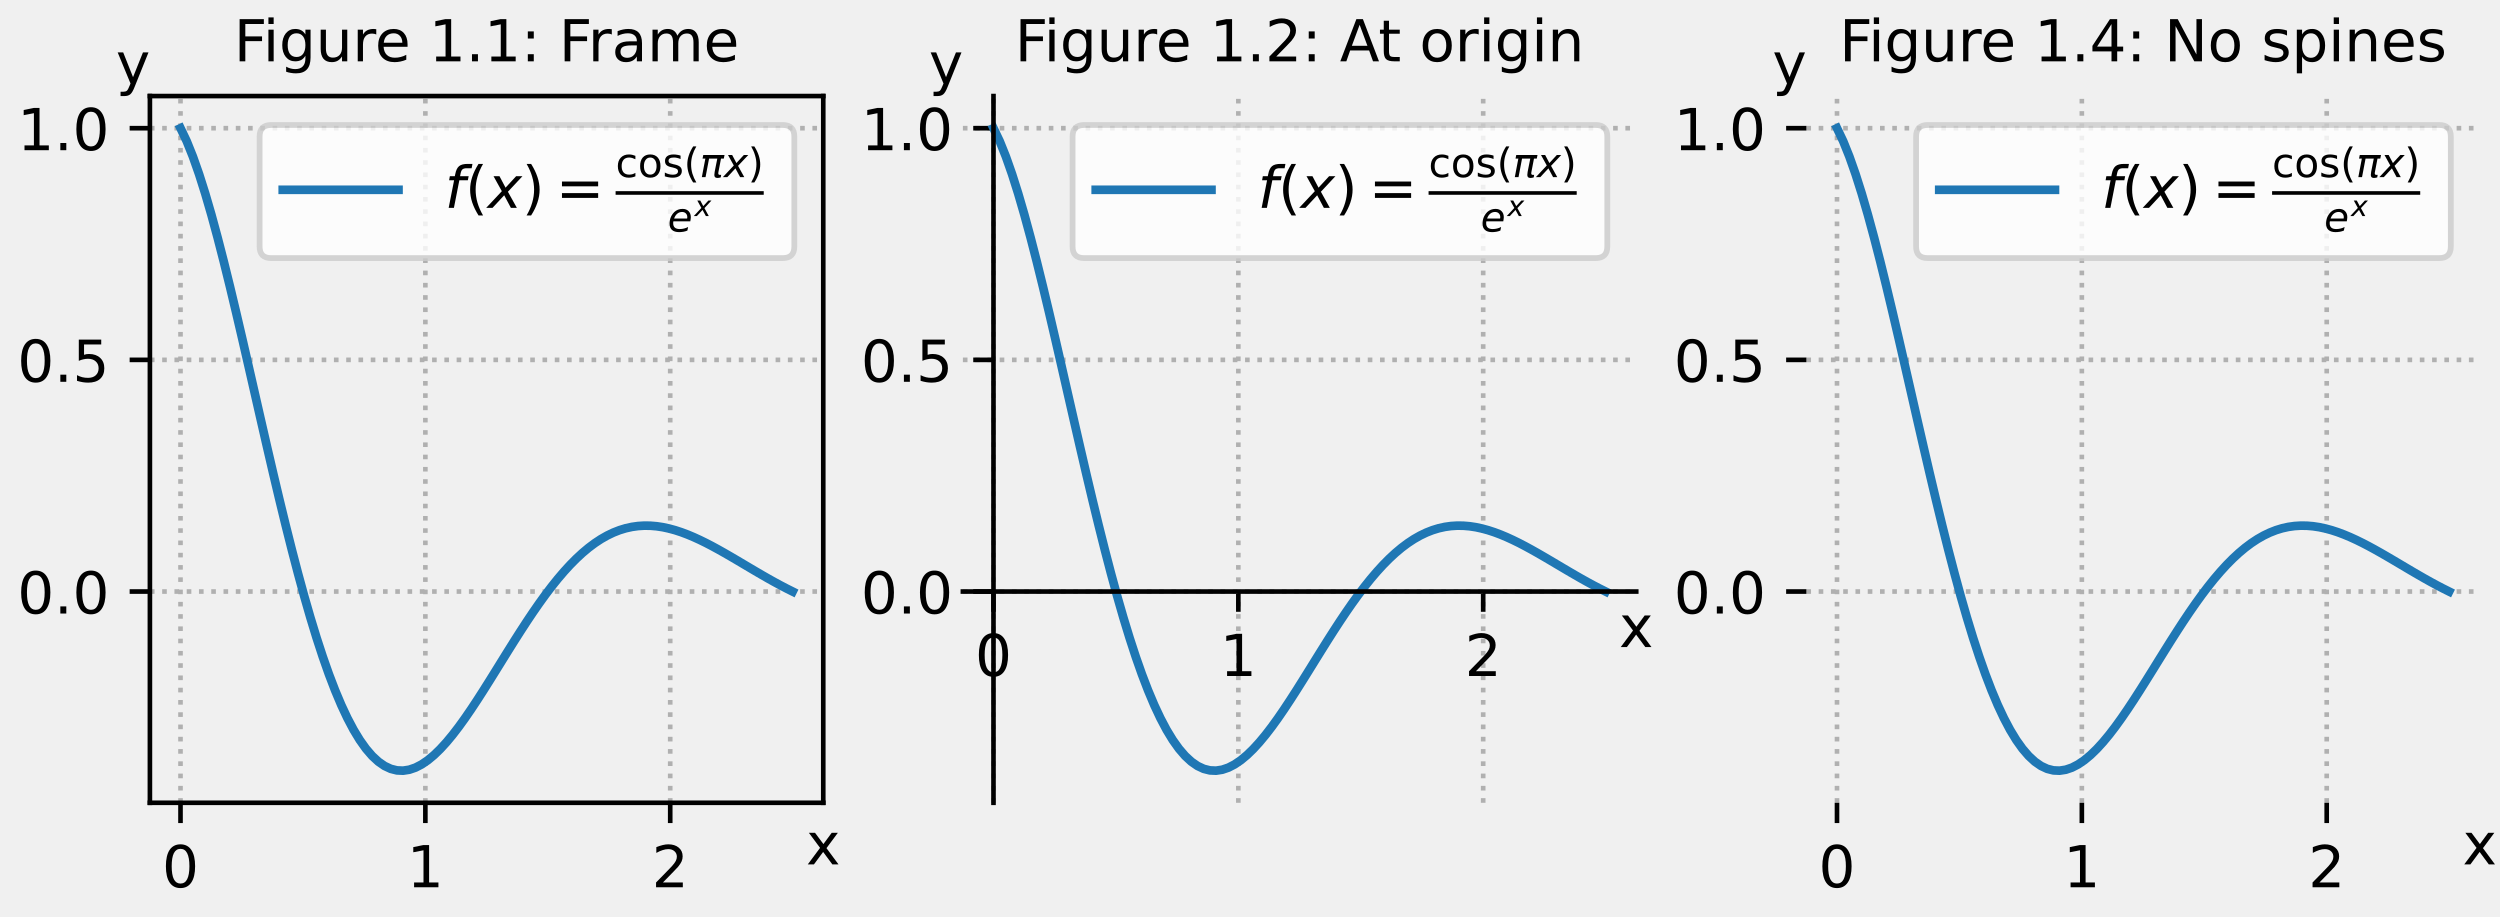
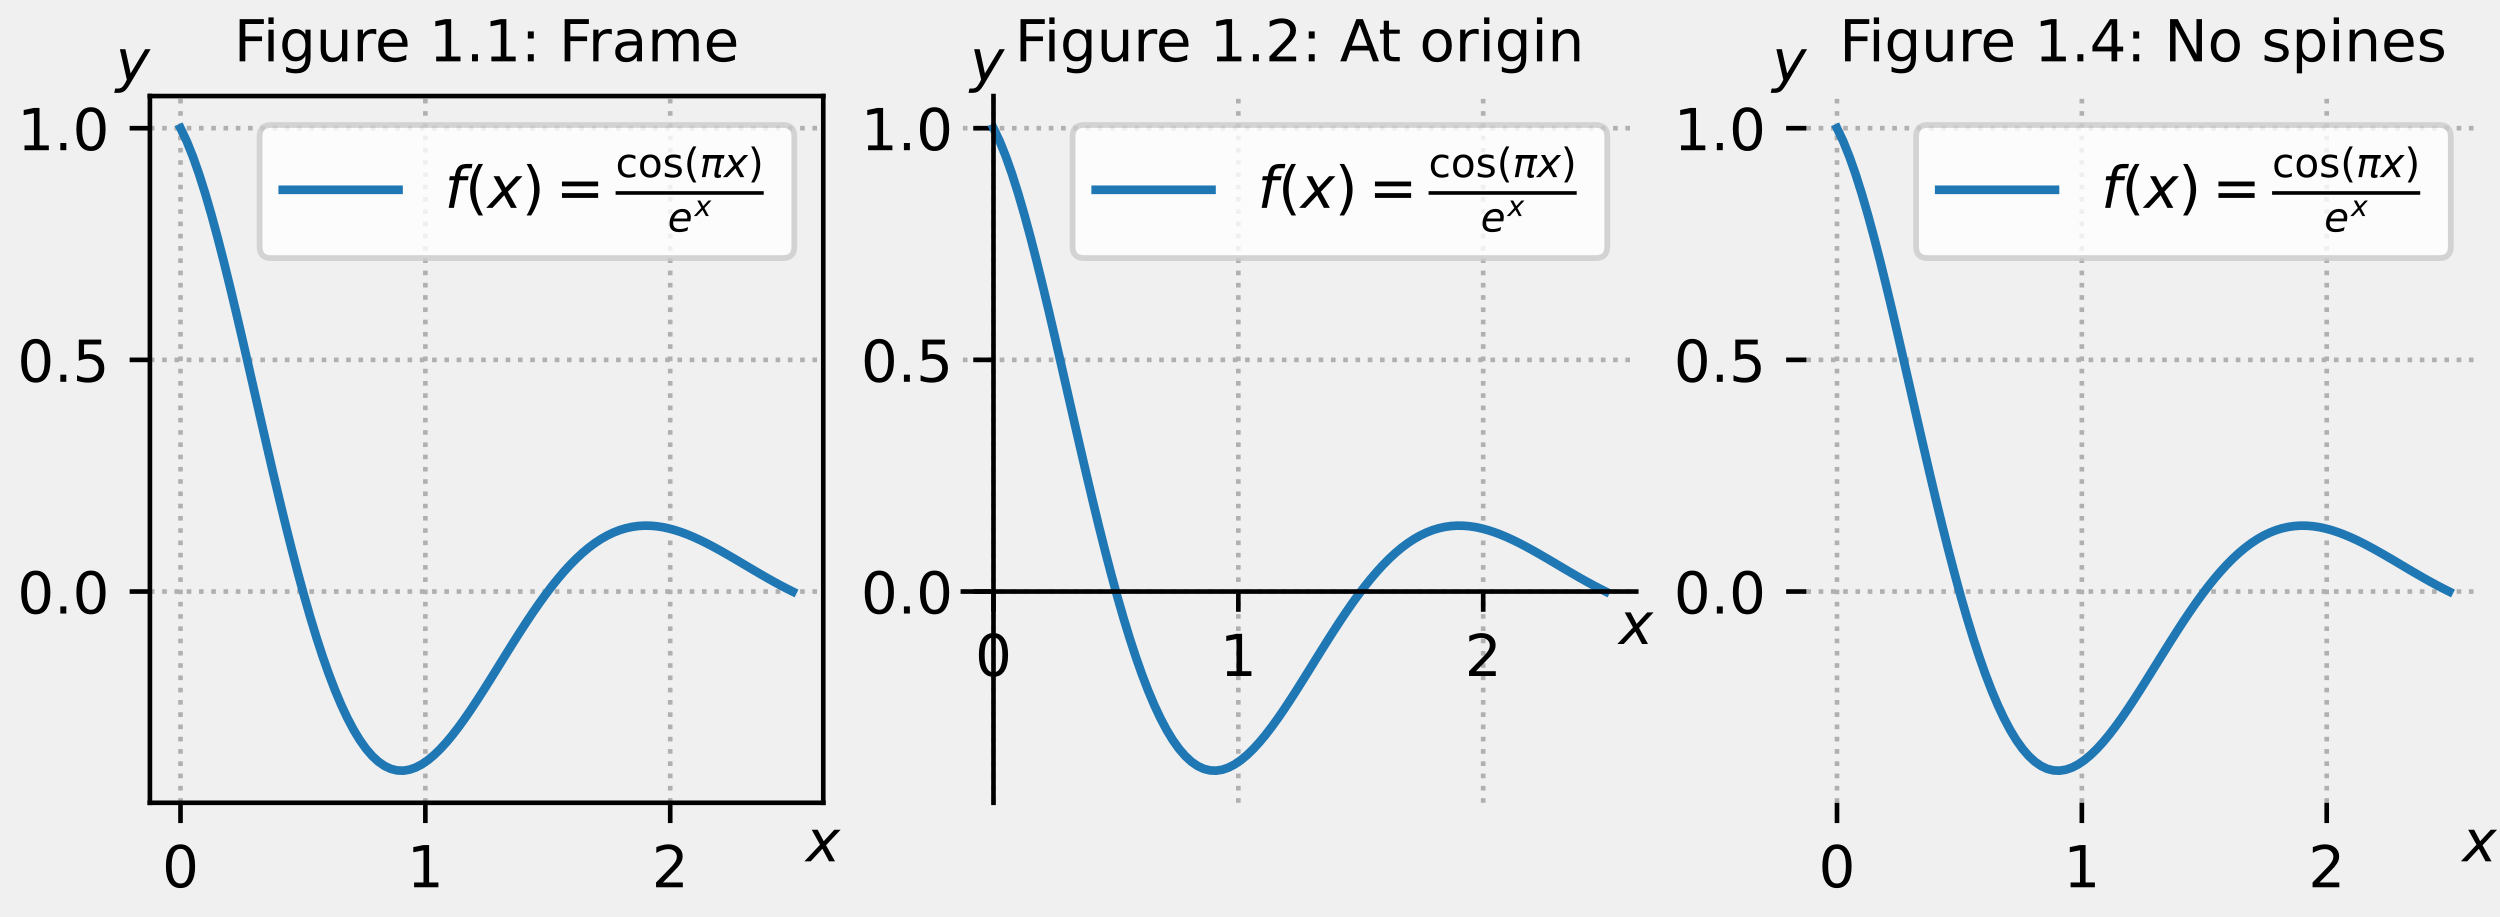
<svg xmlns="http://www.w3.org/2000/svg" xmlns:xlink="http://www.w3.org/1999/xlink" width="432pt" height="158.4pt" viewBox="0 0 432 158.4" version="1.1">
  <defs>
    <style type="text/css">*{stroke-linejoin: round; stroke-linecap: butt}</style>
  </defs>
  <g id="figure_1">
    <g id="patch_1">
      <path d="M 0 158.4  L 432 158.4  L 432 0  L 0 0  L 0 158.4  z " style="fill: none" />
    </g>
    <g id="axes_1">
      <g id="patch_2">
        <path d="M 25.903 138.722  L 142.259 138.722  L 142.259 16.599  L 25.903 16.599  L 25.903 138.722  z " style="fill: none" />
      </g>
      <g id="matplotlib.axis_1">
        <g id="xtick_1">
          <g id="line2d_1">
-             <path d="M 31.192 138.722  L 31.192 16.599  " clip-path="url(#p202752a65c)" style="fill: none; stroke-dasharray: 0.8,1.32; stroke-dashoffset: 0; stroke: #b0b0b0; stroke-width: 0.8" />
+             <path d="M 31.192 138.722  L 31.192 16.599  " clip-path="url(#pbf09696871)" style="fill: none; stroke-dasharray: 0.8,1.32; stroke-dashoffset: 0; stroke: #b0b0b0; stroke-width: 0.8" />
          </g>
          <g id="line2d_2">
            <defs>
-               <path id="m833d1e2742" d="M 0 0  L 0 3.5  " style="stroke: #000000; stroke-width: 0.8" />
+               <path id="m9a82b837d6" d="M 0 0  L 0 3.5  " style="stroke: #000000; stroke-width: 0.8" />
            </defs>
            <g>
-               <use xlink:href="#m833d1e2742" x="31.192" y="138.722" style="stroke: #000000; stroke-width: 0.8" />
+               <use xlink:href="#m9a82b837d6" x="31.192" y="138.722" style="stroke: #000000; stroke-width: 0.8" />
            </g>
          </g>
          <g id="text_1">
            <text style="font-size: 10px; font-family: 'DejaVu Sans', 'Bitstream Vera Sans', 'Computer Modern Sans Serif', 'Lucida Grande', 'Verdana', 'Geneva', 'Lucid', 'Arial', 'Helvetica', 'Avant Garde', sans-serif; text-anchor: middle" x="31.192" y="153.32" transform="rotate(-0 31.19224 153.3201)">0</text>
          </g>
        </g>
        <g id="xtick_2">
          <g id="line2d_3">
-             <path d="M 73.503 138.722  L 73.503 16.599  " clip-path="url(#p202752a65c)" style="fill: none; stroke-dasharray: 0.8,1.32; stroke-dashoffset: 0; stroke: #b0b0b0; stroke-width: 0.8" />
+             <path d="M 73.503 138.722  L 73.503 16.599  " clip-path="url(#pbf09696871)" style="fill: none; stroke-dasharray: 0.8,1.32; stroke-dashoffset: 0; stroke: #b0b0b0; stroke-width: 0.8" />
          </g>
          <g id="line2d_4">
            <g>
-               <use xlink:href="#m833d1e2742" x="73.503" y="138.722" style="stroke: #000000; stroke-width: 0.8" />
+               <use xlink:href="#m9a82b837d6" x="73.503" y="138.722" style="stroke: #000000; stroke-width: 0.8" />
            </g>
          </g>
          <g id="text_2">
            <text style="font-size: 10px; font-family: 'DejaVu Sans', 'Bitstream Vera Sans', 'Computer Modern Sans Serif', 'Lucida Grande', 'Verdana', 'Geneva', 'Lucid', 'Arial', 'Helvetica', 'Avant Garde', sans-serif; text-anchor: middle" x="73.503" y="153.32" transform="rotate(-0 73.50326 153.3201)">1</text>
          </g>
        </g>
        <g id="xtick_3">
          <g id="line2d_5">
-             <path d="M 115.814 138.722  L 115.814 16.599  " clip-path="url(#p202752a65c)" style="fill: none; stroke-dasharray: 0.8,1.32; stroke-dashoffset: 0; stroke: #b0b0b0; stroke-width: 0.8" />
+             <path d="M 115.814 138.722  L 115.814 16.599  " clip-path="url(#pbf09696871)" style="fill: none; stroke-dasharray: 0.8,1.32; stroke-dashoffset: 0; stroke: #b0b0b0; stroke-width: 0.8" />
          </g>
          <g id="line2d_6">
            <g>
-               <use xlink:href="#m833d1e2742" x="115.814" y="138.722" style="stroke: #000000; stroke-width: 0.8" />
+               <use xlink:href="#m9a82b837d6" x="115.814" y="138.722" style="stroke: #000000; stroke-width: 0.8" />
            </g>
          </g>
          <g id="text_3">
            <text style="font-size: 10px; font-family: 'DejaVu Sans', 'Bitstream Vera Sans', 'Computer Modern Sans Serif', 'Lucida Grande', 'Verdana', 'Geneva', 'Lucid', 'Arial', 'Helvetica', 'Avant Garde', sans-serif; text-anchor: middle" x="115.814" y="153.32" transform="rotate(-0 115.8143 153.3201)">2</text>
          </g>
        </g>
        <g id="text_4">
-           <text style="font-size: 10px; font-family: 'DejaVu Sans', 'Bitstream Vera Sans', 'Computer Modern Sans Serif', 'Lucida Grande', 'Verdana', 'Geneva', 'Lucid', 'Arial', 'Helvetica', 'Avant Garde', sans-serif; text-anchor: middle" x="142.259" y="149.373" transform="rotate(-0 142.2587 149.3731)">x</text>
+           <g transform="translate(139.2587 149.3731)">
+             <text>
+               <tspan x="0" y="-0.531" style="font-style: oblique; font-size: 10px; font-family: 'DejaVu Sans'">x</tspan>
+             </text>
+           </g>
        </g>
      </g>
      <g id="matplotlib.axis_2">
        <g id="ytick_1">
          <g id="line2d_7">
-             <path d="M 25.903 102.218  L 142.259 102.218  " clip-path="url(#p202752a65c)" style="fill: none; stroke-dasharray: 0.8,1.32; stroke-dashoffset: 0; stroke: #b0b0b0; stroke-width: 0.8" />
+             <path d="M 25.903 102.218  L 142.259 102.218  " clip-path="url(#pbf09696871)" style="fill: none; stroke-dasharray: 0.8,1.32; stroke-dashoffset: 0; stroke: #b0b0b0; stroke-width: 0.8" />
          </g>
          <g id="line2d_8">
            <defs>
-               <path id="ma4c9e4b069" d="M 0 0  L -3.5 0  " style="stroke: #000000; stroke-width: 0.8" />
+               <path id="m248369fe4a" d="M 0 0  L -3.5 0  " style="stroke: #000000; stroke-width: 0.8" />
            </defs>
            <g>
-               <use xlink:href="#ma4c9e4b069" x="25.903" y="102.218" style="stroke: #000000; stroke-width: 0.8" />
+               <use xlink:href="#m248369fe4a" x="25.903" y="102.218" style="stroke: #000000; stroke-width: 0.8" />
            </g>
          </g>
          <g id="text_5">
            <text style="font-size: 10px; font-family: 'DejaVu Sans', 'Bitstream Vera Sans', 'Computer Modern Sans Serif', 'Lucida Grande', 'Verdana', 'Geneva', 'Lucid', 'Arial', 'Helvetica', 'Avant Garde', sans-serif; text-anchor: end" x="18.903" y="106.018" transform="rotate(-0 18.90337 106.0176)">0.0</text>
          </g>
        </g>
        <g id="ytick_2">
          <g id="line2d_9">
-             <path d="M 25.903 62.184  L 142.259 62.184  " clip-path="url(#p202752a65c)" style="fill: none; stroke-dasharray: 0.8,1.32; stroke-dashoffset: 0; stroke: #b0b0b0; stroke-width: 0.8" />
+             <path d="M 25.903 62.184  L 142.259 62.184  " clip-path="url(#pbf09696871)" style="fill: none; stroke-dasharray: 0.8,1.32; stroke-dashoffset: 0; stroke: #b0b0b0; stroke-width: 0.8" />
          </g>
          <g id="line2d_10">
            <g>
-               <use xlink:href="#ma4c9e4b069" x="25.903" y="62.184" style="stroke: #000000; stroke-width: 0.8" />
+               <use xlink:href="#m248369fe4a" x="25.903" y="62.184" style="stroke: #000000; stroke-width: 0.8" />
            </g>
          </g>
          <g id="text_6">
            <text style="font-size: 10px; font-family: 'DejaVu Sans', 'Bitstream Vera Sans', 'Computer Modern Sans Serif', 'Lucida Grande', 'Verdana', 'Geneva', 'Lucid', 'Arial', 'Helvetica', 'Avant Garde', sans-serif; text-anchor: end" x="18.903" y="65.983" transform="rotate(-0 18.90337 65.98328)">0.5</text>
          </g>
        </g>
        <g id="ytick_3">
          <g id="line2d_11">
-             <path d="M 25.903 22.15  L 142.259 22.15  " clip-path="url(#p202752a65c)" style="fill: none; stroke-dasharray: 0.8,1.32; stroke-dashoffset: 0; stroke: #b0b0b0; stroke-width: 0.8" />
+             <path d="M 25.903 22.15  L 142.259 22.15  " clip-path="url(#pbf09696871)" style="fill: none; stroke-dasharray: 0.8,1.32; stroke-dashoffset: 0; stroke: #b0b0b0; stroke-width: 0.8" />
          </g>
          <g id="line2d_12">
            <g>
-               <use xlink:href="#ma4c9e4b069" x="25.903" y="22.15" style="stroke: #000000; stroke-width: 0.8" />
+               <use xlink:href="#m248369fe4a" x="25.903" y="22.15" style="stroke: #000000; stroke-width: 0.8" />
            </g>
          </g>
          <g id="text_7">
            <text style="font-size: 10px; font-family: 'DejaVu Sans', 'Bitstream Vera Sans', 'Computer Modern Sans Serif', 'Lucida Grande', 'Verdana', 'Geneva', 'Lucid', 'Arial', 'Helvetica', 'Avant Garde', sans-serif; text-anchor: end" x="18.903" y="25.949" transform="rotate(-0 18.90337 25.94894)">1.0</text>
          </g>
        </g>
        <g id="text_8">
-           <text style="font-size: 10px; font-family: 'DejaVu Sans', 'Bitstream Vera Sans', 'Computer Modern Sans Serif', 'Lucida Grande', 'Verdana', 'Geneva', 'Lucid', 'Arial', 'Helvetica', 'Avant Garde', sans-serif; text-anchor: middle" x="22.994" y="14.519" transform="rotate(-0 22.99448 14.51899)">y</text>
+           <g transform="translate(19.99448 14.49868)">
+             <text>
+               <tspan x="0" y="-0.531" style="font-style: oblique; font-size: 10px; font-family: 'DejaVu Sans'">y</tspan>
+             </text>
+           </g>
        </g>
      </g>
      <g id="line2d_13">
-         <path d="M 31.192 22.15  L 32.261 24.392  L 33.329 27.049  L 34.398 30.084  L 35.466 33.456  L 36.535 37.127  L 37.603 41.056  L 38.671 45.206  L 39.74 49.536  L 40.808 54.008  L 41.877 58.586  L 42.945 63.234  L 44.014 67.916  L 45.082 72.599  L 46.151 77.251  L 47.219 81.843  L 48.288 86.346  L 49.356 90.735  L 50.425 94.986  L 51.493 99.075  L 52.561 102.985  L 53.63 106.697  L 54.698 110.196  L 55.767 113.468  L 56.835 116.504  L 57.904 119.293  L 58.972 121.83  L 60.041 124.109  L 61.109 126.128  L 62.178 127.887  L 63.246 129.385  L 64.315 130.626  L 65.383 131.613  L 66.451 132.354  L 67.52 132.855  L 68.588 133.124  L 69.657 133.171  L 70.725 133.006  L 71.794 132.642  L 72.862 132.09  L 73.931 131.363  L 74.999 130.476  L 76.068 129.441  L 77.136 128.273  L 78.204 126.987  L 79.273 125.597  L 80.341 124.117  L 81.41 122.562  L 82.478 120.947  L 83.547 119.284  L 84.615 117.588  L 85.684 115.872  L 86.752 114.148  L 87.821 112.428  L 88.889 110.724  L 89.958 109.047  L 91.026 107.406  L 92.094 105.811  L 93.163 104.27  L 94.231 102.791  L 95.3 101.381  L 96.368 100.046  L 97.437 98.792  L 98.505 97.622  L 99.574 96.542  L 100.642 95.552  L 101.711 94.657  L 102.779 93.857  L 103.848 93.152  L 104.916 92.544  L 105.984 92.031  L 107.053 91.612  L 108.121 91.285  L 109.19 91.048  L 110.258 90.898  L 111.327 90.833  L 112.395 90.847  L 113.464 90.937  L 114.532 91.099  L 115.601 91.329  L 116.669 91.62  L 117.738 91.969  L 118.806 92.37  L 119.874 92.818  L 120.943 93.307  L 122.011 93.832  L 123.08 94.388  L 124.148 94.97  L 125.217 95.572  L 126.285 96.189  L 127.354 96.816  L 128.422 97.449  L 129.491 98.083  L 130.559 98.714  L 131.627 99.337  L 132.696 99.95  L 133.764 100.547  L 134.833 101.126  L 135.901 101.684  L 136.97 102.218  " clip-path="url(#p202752a65c)" style="fill: none; stroke: #1f77b4; stroke-width: 1.5; stroke-linecap: square" />
+         <path d="M 31.192 22.15  L 32.261 24.392  L 33.329 27.049  L 34.398 30.084  L 35.466 33.456  L 36.535 37.127  L 37.603 41.056  L 38.671 45.206  L 39.74 49.536  L 40.808 54.008  L 41.877 58.586  L 42.945 63.234  L 44.014 67.916  L 45.082 72.599  L 46.151 77.251  L 47.219 81.843  L 48.288 86.346  L 49.356 90.735  L 50.425 94.986  L 51.493 99.075  L 52.561 102.985  L 53.63 106.697  L 54.698 110.196  L 55.767 113.468  L 56.835 116.504  L 57.904 119.293  L 58.972 121.83  L 60.041 124.109  L 61.109 126.128  L 62.178 127.887  L 63.246 129.385  L 64.315 130.626  L 65.383 131.613  L 66.451 132.354  L 67.52 132.855  L 68.588 133.124  L 69.657 133.171  L 70.725 133.006  L 71.794 132.642  L 72.862 132.09  L 73.931 131.363  L 74.999 130.476  L 76.068 129.441  L 77.136 128.273  L 78.204 126.987  L 79.273 125.597  L 80.341 124.117  L 81.41 122.562  L 82.478 120.947  L 83.547 119.284  L 84.615 117.588  L 85.684 115.872  L 86.752 114.148  L 87.821 112.428  L 88.889 110.724  L 89.958 109.047  L 91.026 107.406  L 92.094 105.811  L 93.163 104.27  L 94.231 102.791  L 95.3 101.381  L 96.368 100.046  L 97.437 98.792  L 98.505 97.622  L 99.574 96.542  L 100.642 95.552  L 101.711 94.657  L 102.779 93.857  L 103.848 93.152  L 104.916 92.544  L 105.984 92.031  L 107.053 91.612  L 108.121 91.285  L 109.19 91.048  L 110.258 90.898  L 111.327 90.833  L 112.395 90.847  L 113.464 90.937  L 114.532 91.099  L 115.601 91.329  L 116.669 91.62  L 117.738 91.969  L 118.806 92.37  L 119.874 92.818  L 120.943 93.307  L 122.011 93.832  L 123.08 94.388  L 124.148 94.97  L 125.217 95.572  L 126.285 96.189  L 127.354 96.816  L 128.422 97.449  L 129.491 98.083  L 130.559 98.714  L 131.627 99.337  L 132.696 99.95  L 133.764 100.547  L 134.833 101.126  L 135.901 101.684  L 136.97 102.218  " clip-path="url(#pbf09696871)" style="fill: none; stroke: #1f77b4; stroke-width: 1.5; stroke-linecap: square" />
      </g>
      <g id="patch_3">
        <path d="M 25.903 138.722  L 25.903 16.599  " style="fill: none; stroke: #000000; stroke-width: 0.8; stroke-linejoin: miter; stroke-linecap: square" />
      </g>
      <g id="patch_4">
        <path d="M 142.259 138.722  L 142.259 16.599  " style="fill: none; stroke: #000000; stroke-width: 0.8; stroke-linejoin: miter; stroke-linecap: square" />
      </g>
      <g id="patch_5">
        <path d="M 25.903 138.722  L 142.259 138.722  " style="fill: none; stroke: #000000; stroke-width: 0.8; stroke-linejoin: miter; stroke-linecap: square" />
      </g>
      <g id="patch_6">
        <path d="M 25.903 16.599  L 142.259 16.599  " style="fill: none; stroke: #000000; stroke-width: 0.8; stroke-linejoin: miter; stroke-linecap: square" />
      </g>
      <g id="text_9">
        <text style="font-size: 10px; font-family: 'DejaVu Sans', 'Bitstream Vera Sans', 'Computer Modern Sans Serif', 'Lucida Grande', 'Verdana', 'Geneva', 'Lucid', 'Arial', 'Helvetica', 'Avant Garde', sans-serif; text-anchor: middle" x="84.081" y="10.599" transform="rotate(-0 84.08102 10.59868)">Figure 1.1: Frame</text>
      </g>
      <g id="legend_1">
        <g id="patch_7">
          <path d="M 46.859 44.599  L 135.259 44.599  Q 137.259 44.599 137.259 42.599  L 137.259 23.599  Q 137.259 21.599 135.259 21.599  L 46.859 21.599  Q 44.859 21.599 44.859 23.599  L 44.859 42.599  Q 44.859 44.599 46.859 44.599  z " style="fill: #ffffff; opacity: 0.8; stroke: #cccccc; stroke-linejoin: miter" />
        </g>
        <g id="line2d_14">
          <path d="M 48.859 32.799  L 58.859 32.799  L 68.859 32.799  " style="fill: none; stroke: #1f77b4; stroke-width: 1.5; stroke-linecap: square" />
        </g>
        <g id="text_10">
          <g transform="translate(76.85868 36.29868)">
            <text>
              <tspan x="0" y="-0.383" style="font-style: oblique; font-size: 10px; font-family: 'DejaVu Sans'">f</tspan>
              <tspan x="7.422" y="-0.383" style="font-style: oblique; font-size: 10px; font-family: 'DejaVu Sans'">x</tspan>
              <tspan x="3.521" y="-0.383" style="font-size: 10px; font-family: 'DejaVu Sans'">(</tspan>
              <tspan x="13.34" y="-0.383" style="font-size: 10px; font-family: 'DejaVu Sans'">)</tspan>
              <tspan x="19.189" y="-0.383" style="font-size: 10px; font-family: 'DejaVu Sans'">=</tspan>
              <tspan x="29.517" y="-5.684" style="font-size: 7px; font-family: 'DejaVu Sans'">c</tspan>
              <tspan x="33.365" y="-5.684" style="font-size: 7px; font-family: 'DejaVu Sans'">o</tspan>
              <tspan x="37.648" y="-5.684" style="font-size: 7px; font-family: 'DejaVu Sans'">s</tspan>
              <tspan x="41.295" y="-5.684" style="font-size: 7px; font-family: 'DejaVu Sans'">(</tspan>
              <tspan x="52.383" y="-5.684" style="font-size: 7px; font-family: 'DejaVu Sans'">)</tspan>
              <tspan x="38.517" y="3.719" style="font-style: oblique; font-size: 7px; font-family: 'DejaVu Sans'">e</tspan>
              <tspan x="44.026" y="-5.684" style="font-style: oblique; font-size: 7px; font-family: 'DejaVu Sans'">π</tspan>
              <tspan x="48.24" y="-5.684" style="font-style: oblique; font-size: 7px; font-family: 'DejaVu Sans'">x</tspan>
              <tspan x="43.148" y="1.039" style="font-style: oblique; font-size: 4.9px; font-family: 'DejaVu Sans'">x</tspan>
            </text>
            <rect x="29.517" y="-3.266" width="25.597" height="0.625" />
          </g>
        </g>
      </g>
    </g>
    <g id="axes_2">
      <g id="patch_8">
        <path d="M 166.386 138.722  L 282.741 138.722  L 282.741 16.599  L 166.386 16.599  L 166.386 138.722  z " style="fill: none" />
      </g>
      <g id="matplotlib.axis_3">
        <g id="xtick_4">
          <g id="line2d_15">
-             <path d="M 171.674 138.722  L 171.674 16.599  " clip-path="url(#p37e47cc8d8)" style="fill: none; stroke-dasharray: 0.8,1.32; stroke-dashoffset: 0; stroke: #b0b0b0; stroke-width: 0.8" />
+             <path d="M 171.674 138.722  L 171.674 16.599  " clip-path="url(#p86bf39c179)" style="fill: none; stroke-dasharray: 0.8,1.32; stroke-dashoffset: 0; stroke: #b0b0b0; stroke-width: 0.8" />
          </g>
          <g id="line2d_16">
            <g>
-               <use xlink:href="#m833d1e2742" x="171.674" y="102.218" style="stroke: #000000; stroke-width: 0.8" />
+               <use xlink:href="#m9a82b837d6" x="171.674" y="102.218" style="stroke: #000000; stroke-width: 0.8" />
            </g>
          </g>
          <g id="text_11">
            <text style="font-size: 10px; font-family: 'DejaVu Sans', 'Bitstream Vera Sans', 'Computer Modern Sans Serif', 'Lucida Grande', 'Verdana', 'Geneva', 'Lucid', 'Arial', 'Helvetica', 'Avant Garde', sans-serif; text-anchor: middle" x="171.674" y="116.817" transform="rotate(-0 171.6744 116.8168)">0</text>
          </g>
        </g>
        <g id="xtick_5">
          <g id="line2d_17">
-             <path d="M 213.985 138.722  L 213.985 16.599  " clip-path="url(#p37e47cc8d8)" style="fill: none; stroke-dasharray: 0.8,1.32; stroke-dashoffset: 0; stroke: #b0b0b0; stroke-width: 0.8" />
+             <path d="M 213.985 138.722  L 213.985 16.599  " clip-path="url(#p86bf39c179)" style="fill: none; stroke-dasharray: 0.8,1.32; stroke-dashoffset: 0; stroke: #b0b0b0; stroke-width: 0.8" />
          </g>
          <g id="line2d_18">
            <g>
-               <use xlink:href="#m833d1e2742" x="213.985" y="102.218" style="stroke: #000000; stroke-width: 0.8" />
+               <use xlink:href="#m9a82b837d6" x="213.985" y="102.218" style="stroke: #000000; stroke-width: 0.8" />
            </g>
          </g>
          <g id="text_12">
            <text style="font-size: 10px; font-family: 'DejaVu Sans', 'Bitstream Vera Sans', 'Computer Modern Sans Serif', 'Lucida Grande', 'Verdana', 'Geneva', 'Lucid', 'Arial', 'Helvetica', 'Avant Garde', sans-serif; text-anchor: middle" x="213.985" y="116.817" transform="rotate(-0 213.9854 116.8168)">1</text>
          </g>
        </g>
        <g id="xtick_6">
          <g id="line2d_19">
-             <path d="M 256.296 138.722  L 256.296 16.599  " clip-path="url(#p37e47cc8d8)" style="fill: none; stroke-dasharray: 0.8,1.32; stroke-dashoffset: 0; stroke: #b0b0b0; stroke-width: 0.8" />
+             <path d="M 256.296 138.722  L 256.296 16.599  " clip-path="url(#p86bf39c179)" style="fill: none; stroke-dasharray: 0.8,1.32; stroke-dashoffset: 0; stroke: #b0b0b0; stroke-width: 0.8" />
          </g>
          <g id="line2d_20">
            <g>
-               <use xlink:href="#m833d1e2742" x="256.296" y="102.218" style="stroke: #000000; stroke-width: 0.8" />
+               <use xlink:href="#m9a82b837d6" x="256.296" y="102.218" style="stroke: #000000; stroke-width: 0.8" />
            </g>
          </g>
          <g id="text_13">
            <text style="font-size: 10px; font-family: 'DejaVu Sans', 'Bitstream Vera Sans', 'Computer Modern Sans Serif', 'Lucida Grande', 'Verdana', 'Geneva', 'Lucid', 'Arial', 'Helvetica', 'Avant Garde', sans-serif; text-anchor: middle" x="256.296" y="116.817" transform="rotate(-0 256.2965 116.8168)">2</text>
          </g>
        </g>
        <g id="text_14">
-           <text style="font-size: 10px; font-family: 'DejaVu Sans', 'Bitstream Vera Sans', 'Computer Modern Sans Serif', 'Lucida Grande', 'Verdana', 'Geneva', 'Lucid', 'Arial', 'Helvetica', 'Avant Garde', sans-serif; text-anchor: middle" x="282.741" y="111.819" transform="rotate(-0 282.7408 111.8186)">x</text>
+           <g transform="translate(279.7408 111.8186)">
+             <text>
+               <tspan x="0" y="-0.531" style="font-style: oblique; font-size: 10px; font-family: 'DejaVu Sans'">x</tspan>
+             </text>
+           </g>
        </g>
      </g>
      <g id="matplotlib.axis_4">
        <g id="ytick_4">
          <g id="line2d_21">
-             <path d="M 166.386 102.218  L 282.741 102.218  " clip-path="url(#p37e47cc8d8)" style="fill: none; stroke-dasharray: 0.8,1.32; stroke-dashoffset: 0; stroke: #b0b0b0; stroke-width: 0.8" />
+             <path d="M 166.386 102.218  L 282.741 102.218  " clip-path="url(#p86bf39c179)" style="fill: none; stroke-dasharray: 0.8,1.32; stroke-dashoffset: 0; stroke: #b0b0b0; stroke-width: 0.8" />
          </g>
          <g id="line2d_22">
            <g>
-               <use xlink:href="#ma4c9e4b069" x="171.674" y="102.218" style="stroke: #000000; stroke-width: 0.8" />
+               <use xlink:href="#m248369fe4a" x="171.674" y="102.218" style="stroke: #000000; stroke-width: 0.8" />
            </g>
          </g>
          <g id="text_15">
            <text style="font-size: 10px; font-family: 'DejaVu Sans', 'Bitstream Vera Sans', 'Computer Modern Sans Serif', 'Lucida Grande', 'Verdana', 'Geneva', 'Lucid', 'Arial', 'Helvetica', 'Avant Garde', sans-serif; text-anchor: end" x="164.674" y="106.018" transform="rotate(-0 164.6744 106.0176)">0.0</text>
          </g>
        </g>
        <g id="ytick_5">
          <g id="line2d_23">
-             <path d="M 166.386 62.184  L 282.741 62.184  " clip-path="url(#p37e47cc8d8)" style="fill: none; stroke-dasharray: 0.8,1.32; stroke-dashoffset: 0; stroke: #b0b0b0; stroke-width: 0.8" />
+             <path d="M 166.386 62.184  L 282.741 62.184  " clip-path="url(#p86bf39c179)" style="fill: none; stroke-dasharray: 0.8,1.32; stroke-dashoffset: 0; stroke: #b0b0b0; stroke-width: 0.8" />
          </g>
          <g id="line2d_24">
            <g>
-               <use xlink:href="#ma4c9e4b069" x="171.674" y="62.184" style="stroke: #000000; stroke-width: 0.8" />
+               <use xlink:href="#m248369fe4a" x="171.674" y="62.184" style="stroke: #000000; stroke-width: 0.8" />
            </g>
          </g>
          <g id="text_16">
            <text style="font-size: 10px; font-family: 'DejaVu Sans', 'Bitstream Vera Sans', 'Computer Modern Sans Serif', 'Lucida Grande', 'Verdana', 'Geneva', 'Lucid', 'Arial', 'Helvetica', 'Avant Garde', sans-serif; text-anchor: end" x="164.674" y="65.983" transform="rotate(-0 164.6744 65.98328)">0.5</text>
          </g>
        </g>
        <g id="ytick_6">
          <g id="line2d_25">
-             <path d="M 166.386 22.15  L 282.741 22.15  " clip-path="url(#p37e47cc8d8)" style="fill: none; stroke-dasharray: 0.8,1.32; stroke-dashoffset: 0; stroke: #b0b0b0; stroke-width: 0.8" />
+             <path d="M 166.386 22.15  L 282.741 22.15  " clip-path="url(#p86bf39c179)" style="fill: none; stroke-dasharray: 0.8,1.32; stroke-dashoffset: 0; stroke: #b0b0b0; stroke-width: 0.8" />
          </g>
          <g id="line2d_26">
            <g>
-               <use xlink:href="#ma4c9e4b069" x="171.674" y="22.15" style="stroke: #000000; stroke-width: 0.8" />
+               <use xlink:href="#m248369fe4a" x="171.674" y="22.15" style="stroke: #000000; stroke-width: 0.8" />
            </g>
          </g>
          <g id="text_17">
            <text style="font-size: 10px; font-family: 'DejaVu Sans', 'Bitstream Vera Sans', 'Computer Modern Sans Serif', 'Lucida Grande', 'Verdana', 'Geneva', 'Lucid', 'Arial', 'Helvetica', 'Avant Garde', sans-serif; text-anchor: end" x="164.674" y="25.949" transform="rotate(-0 164.6744 25.94894)">1.0</text>
          </g>
        </g>
        <g id="text_18">
-           <text style="font-size: 10px; font-family: 'DejaVu Sans', 'Bitstream Vera Sans', 'Computer Modern Sans Serif', 'Lucida Grande', 'Verdana', 'Geneva', 'Lucid', 'Arial', 'Helvetica', 'Avant Garde', sans-serif; text-anchor: middle" x="163.477" y="14.519" transform="rotate(-0 163.4767 14.51899)">y</text>
+           <g transform="translate(167.6166 14.49868)">
+             <text>
+               <tspan x="0" y="-0.531" style="font-style: oblique; font-size: 10px; font-family: 'DejaVu Sans'">y</tspan>
+             </text>
+           </g>
        </g>
      </g>
      <g id="line2d_27">
-         <path d="M 171.674 22.15  L 172.743 24.392  L 173.811 27.049  L 174.88 30.084  L 175.948 33.456  L 177.017 37.127  L 178.085 41.056  L 179.154 45.206  L 180.222 49.536  L 181.291 54.008  L 182.359 58.586  L 183.427 63.234  L 184.496 67.916  L 185.564 72.599  L 186.633 77.251  L 187.701 81.843  L 188.77 86.346  L 189.838 90.735  L 190.907 94.986  L 191.975 99.075  L 193.044 102.985  L 194.112 106.697  L 195.181 110.196  L 196.249 113.468  L 197.317 116.504  L 198.386 119.293  L 199.454 121.83  L 200.523 124.109  L 201.591 126.128  L 202.66 127.887  L 203.728 129.385  L 204.797 130.626  L 205.865 131.613  L 206.934 132.354  L 208.002 132.855  L 209.071 133.124  L 210.139 133.171  L 211.207 133.006  L 212.276 132.642  L 213.344 132.09  L 214.413 131.363  L 215.481 130.476  L 216.55 129.441  L 217.618 128.273  L 218.687 126.987  L 219.755 125.597  L 220.824 124.117  L 221.892 122.562  L 222.96 120.947  L 224.029 119.284  L 225.097 117.588  L 226.166 115.872  L 227.234 114.148  L 228.303 112.428  L 229.371 110.724  L 230.44 109.047  L 231.508 107.406  L 232.577 105.811  L 233.645 104.27  L 234.714 102.791  L 235.782 101.381  L 236.85 100.046  L 237.919 98.792  L 238.987 97.622  L 240.056 96.542  L 241.124 95.552  L 242.193 94.657  L 243.261 93.857  L 244.33 93.152  L 245.398 92.544  L 246.467 92.031  L 247.535 91.612  L 248.604 91.285  L 249.672 91.048  L 250.74 90.898  L 251.809 90.833  L 252.877 90.847  L 253.946 90.937  L 255.014 91.099  L 256.083 91.329  L 257.151 91.62  L 258.22 91.969  L 259.288 92.37  L 260.357 92.818  L 261.425 93.307  L 262.494 93.832  L 263.562 94.388  L 264.63 94.97  L 265.699 95.572  L 266.767 96.189  L 267.836 96.816  L 268.904 97.449  L 269.973 98.083  L 271.041 98.714  L 272.11 99.337  L 273.178 99.95  L 274.247 100.547  L 275.315 101.126  L 276.384 101.684  L 277.452 102.218  " clip-path="url(#p37e47cc8d8)" style="fill: none; stroke: #1f77b4; stroke-width: 1.5; stroke-linecap: square" />
+         <path d="M 171.674 22.15  L 172.743 24.392  L 173.811 27.049  L 174.88 30.084  L 175.948 33.456  L 177.017 37.127  L 178.085 41.056  L 179.154 45.206  L 180.222 49.536  L 181.291 54.008  L 182.359 58.586  L 183.427 63.234  L 184.496 67.916  L 185.564 72.599  L 186.633 77.251  L 187.701 81.843  L 188.77 86.346  L 189.838 90.735  L 190.907 94.986  L 191.975 99.075  L 193.044 102.985  L 194.112 106.697  L 195.181 110.196  L 196.249 113.468  L 197.317 116.504  L 198.386 119.293  L 199.454 121.83  L 200.523 124.109  L 201.591 126.128  L 202.66 127.887  L 203.728 129.385  L 204.797 130.626  L 205.865 131.613  L 206.934 132.354  L 208.002 132.855  L 209.071 133.124  L 210.139 133.171  L 211.207 133.006  L 212.276 132.642  L 213.344 132.09  L 214.413 131.363  L 215.481 130.476  L 216.55 129.441  L 217.618 128.273  L 218.687 126.987  L 219.755 125.597  L 220.824 124.117  L 221.892 122.562  L 222.96 120.947  L 224.029 119.284  L 225.097 117.588  L 226.166 115.872  L 227.234 114.148  L 228.303 112.428  L 229.371 110.724  L 230.44 109.047  L 231.508 107.406  L 232.577 105.811  L 233.645 104.27  L 234.714 102.791  L 235.782 101.381  L 236.85 100.046  L 237.919 98.792  L 238.987 97.622  L 240.056 96.542  L 241.124 95.552  L 242.193 94.657  L 243.261 93.857  L 244.33 93.152  L 245.398 92.544  L 246.467 92.031  L 247.535 91.612  L 248.604 91.285  L 249.672 91.048  L 250.74 90.898  L 251.809 90.833  L 252.877 90.847  L 253.946 90.937  L 255.014 91.099  L 256.083 91.329  L 257.151 91.62  L 258.22 91.969  L 259.288 92.37  L 260.357 92.818  L 261.425 93.307  L 262.494 93.832  L 263.562 94.388  L 264.63 94.97  L 265.699 95.572  L 266.767 96.189  L 267.836 96.816  L 268.904 97.449  L 269.973 98.083  L 271.041 98.714  L 272.11 99.337  L 273.178 99.95  L 274.247 100.547  L 275.315 101.126  L 276.384 101.684  L 277.452 102.218  " clip-path="url(#p86bf39c179)" style="fill: none; stroke: #1f77b4; stroke-width: 1.5; stroke-linecap: square" />
      </g>
      <g id="patch_9">
        <path d="M 171.674 138.722  L 171.674 16.599  " style="fill: none; stroke: #000000; stroke-width: 0.8; stroke-linejoin: miter; stroke-linecap: square" />
      </g>
      <g id="patch_10">
        <path d="M 166.386 102.218  L 282.741 102.218  " style="fill: none; stroke: #000000; stroke-width: 0.8; stroke-linejoin: miter; stroke-linecap: square" />
      </g>
      <g id="text_19">
        <text style="font-size: 10px; font-family: 'DejaVu Sans', 'Bitstream Vera Sans', 'Computer Modern Sans Serif', 'Lucida Grande', 'Verdana', 'Geneva', 'Lucid', 'Arial', 'Helvetica', 'Avant Garde', sans-serif; text-anchor: middle" x="224.563" y="10.599" transform="rotate(-0 224.5632 10.59868)">Figure 1.2: At origin</text>
      </g>
      <g id="legend_2">
        <g id="patch_11">
          <path d="M 187.341 44.599  L 275.741 44.599  Q 277.741 44.599 277.741 42.599  L 277.741 23.599  Q 277.741 21.599 275.741 21.599  L 187.341 21.599  Q 185.341 21.599 185.341 23.599  L 185.341 42.599  Q 185.341 44.599 187.341 44.599  z " style="fill: #ffffff; opacity: 0.8; stroke: #cccccc; stroke-linejoin: miter" />
        </g>
        <g id="line2d_28">
          <path d="M 189.341 32.799  L 199.341 32.799  L 209.341 32.799  " style="fill: none; stroke: #1f77b4; stroke-width: 1.5; stroke-linecap: square" />
        </g>
        <g id="text_20">
          <g transform="translate(217.3408 36.29868)">
            <text>
              <tspan x="0" y="-0.383" style="font-style: oblique; font-size: 10px; font-family: 'DejaVu Sans'">f</tspan>
              <tspan x="7.422" y="-0.383" style="font-style: oblique; font-size: 10px; font-family: 'DejaVu Sans'">x</tspan>
              <tspan x="3.521" y="-0.383" style="font-size: 10px; font-family: 'DejaVu Sans'">(</tspan>
              <tspan x="13.34" y="-0.383" style="font-size: 10px; font-family: 'DejaVu Sans'">)</tspan>
              <tspan x="19.189" y="-0.383" style="font-size: 10px; font-family: 'DejaVu Sans'">=</tspan>
              <tspan x="29.517" y="-5.684" style="font-size: 7px; font-family: 'DejaVu Sans'">c</tspan>
              <tspan x="33.365" y="-5.684" style="font-size: 7px; font-family: 'DejaVu Sans'">o</tspan>
              <tspan x="37.648" y="-5.684" style="font-size: 7px; font-family: 'DejaVu Sans'">s</tspan>
              <tspan x="41.295" y="-5.684" style="font-size: 7px; font-family: 'DejaVu Sans'">(</tspan>
              <tspan x="52.383" y="-5.684" style="font-size: 7px; font-family: 'DejaVu Sans'">)</tspan>
              <tspan x="38.517" y="3.719" style="font-style: oblique; font-size: 7px; font-family: 'DejaVu Sans'">e</tspan>
              <tspan x="44.026" y="-5.684" style="font-style: oblique; font-size: 7px; font-family: 'DejaVu Sans'">π</tspan>
              <tspan x="48.24" y="-5.684" style="font-style: oblique; font-size: 7px; font-family: 'DejaVu Sans'">x</tspan>
              <tspan x="43.148" y="1.039" style="font-style: oblique; font-size: 4.9px; font-family: 'DejaVu Sans'">x</tspan>
            </text>
            <rect x="29.517" y="-3.266" width="25.597" height="0.625" />
          </g>
        </g>
      </g>
    </g>
    <g id="axes_3">
      <g id="patch_12">
        <path d="M 312.144 138.722  L 428.5 138.722  L 428.5 16.599  L 312.144 16.599  L 312.144 138.722  z " style="fill: none" />
      </g>
      <g id="matplotlib.axis_5">
        <g id="xtick_7">
          <g id="line2d_29">
-             <path d="M 317.433 138.722  L 317.433 16.599  " clip-path="url(#p5cc6bf2abc)" style="fill: none; stroke-dasharray: 0.8,1.32; stroke-dashoffset: 0; stroke: #b0b0b0; stroke-width: 0.8" />
+             <path d="M 317.433 138.722  L 317.433 16.599  " clip-path="url(#p3b211c1d39)" style="fill: none; stroke-dasharray: 0.8,1.32; stroke-dashoffset: 0; stroke: #b0b0b0; stroke-width: 0.8" />
          </g>
          <g id="line2d_30">
            <g>
-               <use xlink:href="#m833d1e2742" x="317.433" y="138.722" style="stroke: #000000; stroke-width: 0.8" />
+               <use xlink:href="#m9a82b837d6" x="317.433" y="138.722" style="stroke: #000000; stroke-width: 0.8" />
            </g>
          </g>
          <g id="text_21">
            <text style="font-size: 10px; font-family: 'DejaVu Sans', 'Bitstream Vera Sans', 'Computer Modern Sans Serif', 'Lucida Grande', 'Verdana', 'Geneva', 'Lucid', 'Arial', 'Helvetica', 'Avant Garde', sans-serif; text-anchor: middle" x="317.433" y="153.32" transform="rotate(-0 317.4333 153.3201)">0</text>
          </g>
        </g>
        <g id="xtick_8">
          <g id="line2d_31">
-             <path d="M 359.744 138.722  L 359.744 16.599  " clip-path="url(#p5cc6bf2abc)" style="fill: none; stroke-dasharray: 0.8,1.32; stroke-dashoffset: 0; stroke: #b0b0b0; stroke-width: 0.8" />
+             <path d="M 359.744 138.722  L 359.744 16.599  " clip-path="url(#p3b211c1d39)" style="fill: none; stroke-dasharray: 0.8,1.32; stroke-dashoffset: 0; stroke: #b0b0b0; stroke-width: 0.8" />
          </g>
          <g id="line2d_32">
            <g>
-               <use xlink:href="#m833d1e2742" x="359.744" y="138.722" style="stroke: #000000; stroke-width: 0.8" />
+               <use xlink:href="#m9a82b837d6" x="359.744" y="138.722" style="stroke: #000000; stroke-width: 0.8" />
            </g>
          </g>
          <g id="text_22">
            <text style="font-size: 10px; font-family: 'DejaVu Sans', 'Bitstream Vera Sans', 'Computer Modern Sans Serif', 'Lucida Grande', 'Verdana', 'Geneva', 'Lucid', 'Arial', 'Helvetica', 'Avant Garde', sans-serif; text-anchor: middle" x="359.744" y="153.32" transform="rotate(-0 359.7443 153.3201)">1</text>
          </g>
        </g>
        <g id="xtick_9">
          <g id="line2d_33">
-             <path d="M 402.055 138.722  L 402.055 16.599  " clip-path="url(#p5cc6bf2abc)" style="fill: none; stroke-dasharray: 0.8,1.32; stroke-dashoffset: 0; stroke: #b0b0b0; stroke-width: 0.8" />
+             <path d="M 402.055 138.722  L 402.055 16.599  " clip-path="url(#p3b211c1d39)" style="fill: none; stroke-dasharray: 0.8,1.32; stroke-dashoffset: 0; stroke: #b0b0b0; stroke-width: 0.8" />
          </g>
          <g id="line2d_34">
            <g>
-               <use xlink:href="#m833d1e2742" x="402.055" y="138.722" style="stroke: #000000; stroke-width: 0.8" />
+               <use xlink:href="#m9a82b837d6" x="402.055" y="138.722" style="stroke: #000000; stroke-width: 0.8" />
            </g>
          </g>
          <g id="text_23">
            <text style="font-size: 10px; font-family: 'DejaVu Sans', 'Bitstream Vera Sans', 'Computer Modern Sans Serif', 'Lucida Grande', 'Verdana', 'Geneva', 'Lucid', 'Arial', 'Helvetica', 'Avant Garde', sans-serif; text-anchor: middle" x="402.055" y="153.32" transform="rotate(-0 402.0554 153.3201)">2</text>
          </g>
        </g>
        <g id="text_24">
-           <text style="font-size: 10px; font-family: 'DejaVu Sans', 'Bitstream Vera Sans', 'Computer Modern Sans Serif', 'Lucida Grande', 'Verdana', 'Geneva', 'Lucid', 'Arial', 'Helvetica', 'Avant Garde', sans-serif; text-anchor: middle" x="428.5" y="149.373" transform="rotate(-0 428.4998 149.3731)">x</text>
+           <g transform="translate(425.4998 149.3731)">
+             <text>
+               <tspan x="0" y="-0.531" style="font-style: oblique; font-size: 10px; font-family: 'DejaVu Sans'">x</tspan>
+             </text>
+           </g>
        </g>
      </g>
      <g id="matplotlib.axis_6">
        <g id="ytick_7">
          <g id="line2d_35">
-             <path d="M 312.144 102.218  L 428.5 102.218  " clip-path="url(#p5cc6bf2abc)" style="fill: none; stroke-dasharray: 0.8,1.32; stroke-dashoffset: 0; stroke: #b0b0b0; stroke-width: 0.8" />
+             <path d="M 312.144 102.218  L 428.5 102.218  " clip-path="url(#p3b211c1d39)" style="fill: none; stroke-dasharray: 0.8,1.32; stroke-dashoffset: 0; stroke: #b0b0b0; stroke-width: 0.8" />
          </g>
          <g id="line2d_36">
            <g>
-               <use xlink:href="#ma4c9e4b069" x="312.144" y="102.218" style="stroke: #000000; stroke-width: 0.8" />
+               <use xlink:href="#m248369fe4a" x="312.144" y="102.218" style="stroke: #000000; stroke-width: 0.8" />
            </g>
          </g>
          <g id="text_25">
            <text style="font-size: 10px; font-family: 'DejaVu Sans', 'Bitstream Vera Sans', 'Computer Modern Sans Serif', 'Lucida Grande', 'Verdana', 'Geneva', 'Lucid', 'Arial', 'Helvetica', 'Avant Garde', sans-serif; text-anchor: end" x="305.144" y="106.018" transform="rotate(-0 305.1445 106.0176)">0.0</text>
          </g>
        </g>
        <g id="ytick_8">
          <g id="line2d_37">
-             <path d="M 312.144 62.184  L 428.5 62.184  " clip-path="url(#p5cc6bf2abc)" style="fill: none; stroke-dasharray: 0.8,1.32; stroke-dashoffset: 0; stroke: #b0b0b0; stroke-width: 0.8" />
+             <path d="M 312.144 62.184  L 428.5 62.184  " clip-path="url(#p3b211c1d39)" style="fill: none; stroke-dasharray: 0.8,1.32; stroke-dashoffset: 0; stroke: #b0b0b0; stroke-width: 0.8" />
          </g>
          <g id="line2d_38">
            <g>
-               <use xlink:href="#ma4c9e4b069" x="312.144" y="62.184" style="stroke: #000000; stroke-width: 0.8" />
+               <use xlink:href="#m248369fe4a" x="312.144" y="62.184" style="stroke: #000000; stroke-width: 0.8" />
            </g>
          </g>
          <g id="text_26">
            <text style="font-size: 10px; font-family: 'DejaVu Sans', 'Bitstream Vera Sans', 'Computer Modern Sans Serif', 'Lucida Grande', 'Verdana', 'Geneva', 'Lucid', 'Arial', 'Helvetica', 'Avant Garde', sans-serif; text-anchor: end" x="305.144" y="65.983" transform="rotate(-0 305.1445 65.98328)">0.5</text>
          </g>
        </g>
        <g id="ytick_9">
          <g id="line2d_39">
-             <path d="M 312.144 22.15  L 428.5 22.15  " clip-path="url(#p5cc6bf2abc)" style="fill: none; stroke-dasharray: 0.8,1.32; stroke-dashoffset: 0; stroke: #b0b0b0; stroke-width: 0.8" />
+             <path d="M 312.144 22.15  L 428.5 22.15  " clip-path="url(#p3b211c1d39)" style="fill: none; stroke-dasharray: 0.8,1.32; stroke-dashoffset: 0; stroke: #b0b0b0; stroke-width: 0.8" />
          </g>
          <g id="line2d_40">
            <g>
-               <use xlink:href="#ma4c9e4b069" x="312.144" y="22.15" style="stroke: #000000; stroke-width: 0.8" />
+               <use xlink:href="#m248369fe4a" x="312.144" y="22.15" style="stroke: #000000; stroke-width: 0.8" />
            </g>
          </g>
          <g id="text_27">
            <text style="font-size: 10px; font-family: 'DejaVu Sans', 'Bitstream Vera Sans', 'Computer Modern Sans Serif', 'Lucida Grande', 'Verdana', 'Geneva', 'Lucid', 'Arial', 'Helvetica', 'Avant Garde', sans-serif; text-anchor: end" x="305.144" y="25.949" transform="rotate(-0 305.1445 25.94894)">1.0</text>
          </g>
        </g>
        <g id="text_28">
-           <text style="font-size: 10px; font-family: 'DejaVu Sans', 'Bitstream Vera Sans', 'Computer Modern Sans Serif', 'Lucida Grande', 'Verdana', 'Geneva', 'Lucid', 'Arial', 'Helvetica', 'Avant Garde', sans-serif; text-anchor: middle" x="309.236" y="14.519" transform="rotate(-0 309.2356 14.51899)">y</text>
+           <g transform="translate(306.2356 14.49868)">
+             <text>
+               <tspan x="0" y="-0.531" style="font-style: oblique; font-size: 10px; font-family: 'DejaVu Sans'">y</tspan>
+             </text>
+           </g>
        </g>
      </g>
      <g id="line2d_41">
-         <path d="M 317.433 22.15  L 318.502 24.392  L 319.57 27.049  L 320.639 30.084  L 321.707 33.456  L 322.776 37.127  L 323.844 41.056  L 324.913 45.206  L 325.981 49.536  L 327.049 54.008  L 328.118 58.586  L 329.186 63.234  L 330.255 67.916  L 331.323 72.599  L 332.392 77.251  L 333.46 81.843  L 334.529 86.346  L 335.597 90.735  L 336.666 94.986  L 337.734 99.075  L 338.803 102.985  L 339.871 106.697  L 340.939 110.196  L 342.008 113.468  L 343.076 116.504  L 344.145 119.293  L 345.213 121.83  L 346.282 124.109  L 347.35 126.128  L 348.419 127.887  L 349.487 129.385  L 350.556 130.626  L 351.624 131.613  L 352.693 132.354  L 353.761 132.855  L 354.829 133.124  L 355.898 133.171  L 356.966 133.006  L 358.035 132.642  L 359.103 132.09  L 360.172 131.363  L 361.24 130.476  L 362.309 129.441  L 363.377 128.273  L 364.446 126.987  L 365.514 125.597  L 366.582 124.117  L 367.651 122.562  L 368.719 120.947  L 369.788 119.284  L 370.856 117.588  L 371.925 115.872  L 372.993 114.148  L 374.062 112.428  L 375.13 110.724  L 376.199 109.047  L 377.267 107.406  L 378.336 105.811  L 379.404 104.27  L 380.472 102.791  L 381.541 101.381  L 382.609 100.046  L 383.678 98.792  L 384.746 97.622  L 385.815 96.542  L 386.883 95.552  L 387.952 94.657  L 389.02 93.857  L 390.089 93.152  L 391.157 92.544  L 392.226 92.031  L 393.294 91.612  L 394.362 91.285  L 395.431 91.048  L 396.499 90.898  L 397.568 90.833  L 398.636 90.847  L 399.705 90.937  L 400.773 91.099  L 401.842 91.329  L 402.91 91.62  L 403.979 91.969  L 405.047 92.37  L 406.116 92.818  L 407.184 93.307  L 408.252 93.832  L 409.321 94.388  L 410.389 94.97  L 411.458 95.572  L 412.526 96.189  L 413.595 96.816  L 414.663 97.449  L 415.732 98.083  L 416.8 98.714  L 417.869 99.337  L 418.937 99.95  L 420.006 100.547  L 421.074 101.126  L 422.142 101.684  L 423.211 102.218  " clip-path="url(#p5cc6bf2abc)" style="fill: none; stroke: #1f77b4; stroke-width: 1.5; stroke-linecap: square" />
+         <path d="M 317.433 22.15  L 318.502 24.392  L 319.57 27.049  L 320.639 30.084  L 321.707 33.456  L 322.776 37.127  L 323.844 41.056  L 324.913 45.206  L 325.981 49.536  L 327.049 54.008  L 328.118 58.586  L 329.186 63.234  L 330.255 67.916  L 331.323 72.599  L 332.392 77.251  L 333.46 81.843  L 334.529 86.346  L 335.597 90.735  L 336.666 94.986  L 337.734 99.075  L 338.803 102.985  L 339.871 106.697  L 340.939 110.196  L 342.008 113.468  L 343.076 116.504  L 344.145 119.293  L 345.213 121.83  L 346.282 124.109  L 347.35 126.128  L 348.419 127.887  L 349.487 129.385  L 350.556 130.626  L 351.624 131.613  L 352.693 132.354  L 353.761 132.855  L 354.829 133.124  L 355.898 133.171  L 356.966 133.006  L 358.035 132.642  L 359.103 132.09  L 360.172 131.363  L 361.24 130.476  L 362.309 129.441  L 363.377 128.273  L 364.446 126.987  L 365.514 125.597  L 366.582 124.117  L 367.651 122.562  L 368.719 120.947  L 369.788 119.284  L 370.856 117.588  L 371.925 115.872  L 372.993 114.148  L 374.062 112.428  L 375.13 110.724  L 376.199 109.047  L 377.267 107.406  L 378.336 105.811  L 379.404 104.27  L 380.472 102.791  L 381.541 101.381  L 382.609 100.046  L 383.678 98.792  L 384.746 97.622  L 385.815 96.542  L 386.883 95.552  L 387.952 94.657  L 389.02 93.857  L 390.089 93.152  L 391.157 92.544  L 392.226 92.031  L 393.294 91.612  L 394.362 91.285  L 395.431 91.048  L 396.499 90.898  L 397.568 90.833  L 398.636 90.847  L 399.705 90.937  L 400.773 91.099  L 401.842 91.329  L 402.91 91.62  L 403.979 91.969  L 405.047 92.37  L 406.116 92.818  L 407.184 93.307  L 408.252 93.832  L 409.321 94.388  L 410.389 94.97  L 411.458 95.572  L 412.526 96.189  L 413.595 96.816  L 414.663 97.449  L 415.732 98.083  L 416.8 98.714  L 417.869 99.337  L 418.937 99.95  L 420.006 100.547  L 421.074 101.126  L 422.142 101.684  L 423.211 102.218  " clip-path="url(#p3b211c1d39)" style="fill: none; stroke: #1f77b4; stroke-width: 1.5; stroke-linecap: square" />
      </g>
      <g id="text_29">
        <text style="font-size: 10px; font-family: 'DejaVu Sans', 'Bitstream Vera Sans', 'Computer Modern Sans Serif', 'Lucida Grande', 'Verdana', 'Geneva', 'Lucid', 'Arial', 'Helvetica', 'Avant Garde', sans-serif; text-anchor: middle" x="370.322" y="10.599" transform="rotate(-0 370.3221 10.59868)">Figure 1.4: No spines</text>
      </g>
      <g id="legend_3">
        <g id="patch_13">
          <path d="M 333.1 44.599  L 421.5 44.599  Q 423.5 44.599 423.5 42.599  L 423.5 23.599  Q 423.5 21.599 421.5 21.599  L 333.1 21.599  Q 331.1 21.599 331.1 23.599  L 331.1 42.599  Q 331.1 44.599 333.1 44.599  z " style="fill: #ffffff; opacity: 0.8; stroke: #cccccc; stroke-linejoin: miter" />
        </g>
        <g id="line2d_42">
          <path d="M 335.1 32.799  L 345.1 32.799  L 355.1 32.799  " style="fill: none; stroke: #1f77b4; stroke-width: 1.5; stroke-linecap: square" />
        </g>
        <g id="text_30">
          <g transform="translate(363.0998 36.29868)">
            <text>
              <tspan x="0" y="-0.383" style="font-style: oblique; font-size: 10px; font-family: 'DejaVu Sans'">f</tspan>
              <tspan x="7.422" y="-0.383" style="font-style: oblique; font-size: 10px; font-family: 'DejaVu Sans'">x</tspan>
              <tspan x="3.521" y="-0.383" style="font-size: 10px; font-family: 'DejaVu Sans'">(</tspan>
              <tspan x="13.34" y="-0.383" style="font-size: 10px; font-family: 'DejaVu Sans'">)</tspan>
              <tspan x="19.189" y="-0.383" style="font-size: 10px; font-family: 'DejaVu Sans'">=</tspan>
              <tspan x="29.517" y="-5.684" style="font-size: 7px; font-family: 'DejaVu Sans'">c</tspan>
              <tspan x="33.365" y="-5.684" style="font-size: 7px; font-family: 'DejaVu Sans'">o</tspan>
              <tspan x="37.648" y="-5.684" style="font-size: 7px; font-family: 'DejaVu Sans'">s</tspan>
              <tspan x="41.295" y="-5.684" style="font-size: 7px; font-family: 'DejaVu Sans'">(</tspan>
              <tspan x="52.383" y="-5.684" style="font-size: 7px; font-family: 'DejaVu Sans'">)</tspan>
              <tspan x="38.517" y="3.719" style="font-style: oblique; font-size: 7px; font-family: 'DejaVu Sans'">e</tspan>
              <tspan x="44.026" y="-5.684" style="font-style: oblique; font-size: 7px; font-family: 'DejaVu Sans'">π</tspan>
              <tspan x="48.24" y="-5.684" style="font-style: oblique; font-size: 7px; font-family: 'DejaVu Sans'">x</tspan>
              <tspan x="43.148" y="1.039" style="font-style: oblique; font-size: 4.9px; font-family: 'DejaVu Sans'">x</tspan>
            </text>
            <rect x="29.517" y="-3.266" width="25.597" height="0.625" />
          </g>
        </g>
      </g>
    </g>
  </g>
  <defs>
-     <clipPath id="p202752a65c">
+     <clipPath id="pbf09696871">
      <rect x="25.903" y="16.599" width="116.355" height="122.123" />
    </clipPath>
-     <clipPath id="p37e47cc8d8">
+     <clipPath id="p86bf39c179">
      <rect x="166.386" y="16.599" width="116.355" height="122.123" />
    </clipPath>
-     <clipPath id="p5cc6bf2abc">
+     <clipPath id="p3b211c1d39">
      <rect x="312.144" y="16.599" width="116.355" height="122.123" />
    </clipPath>
  </defs>
</svg>
